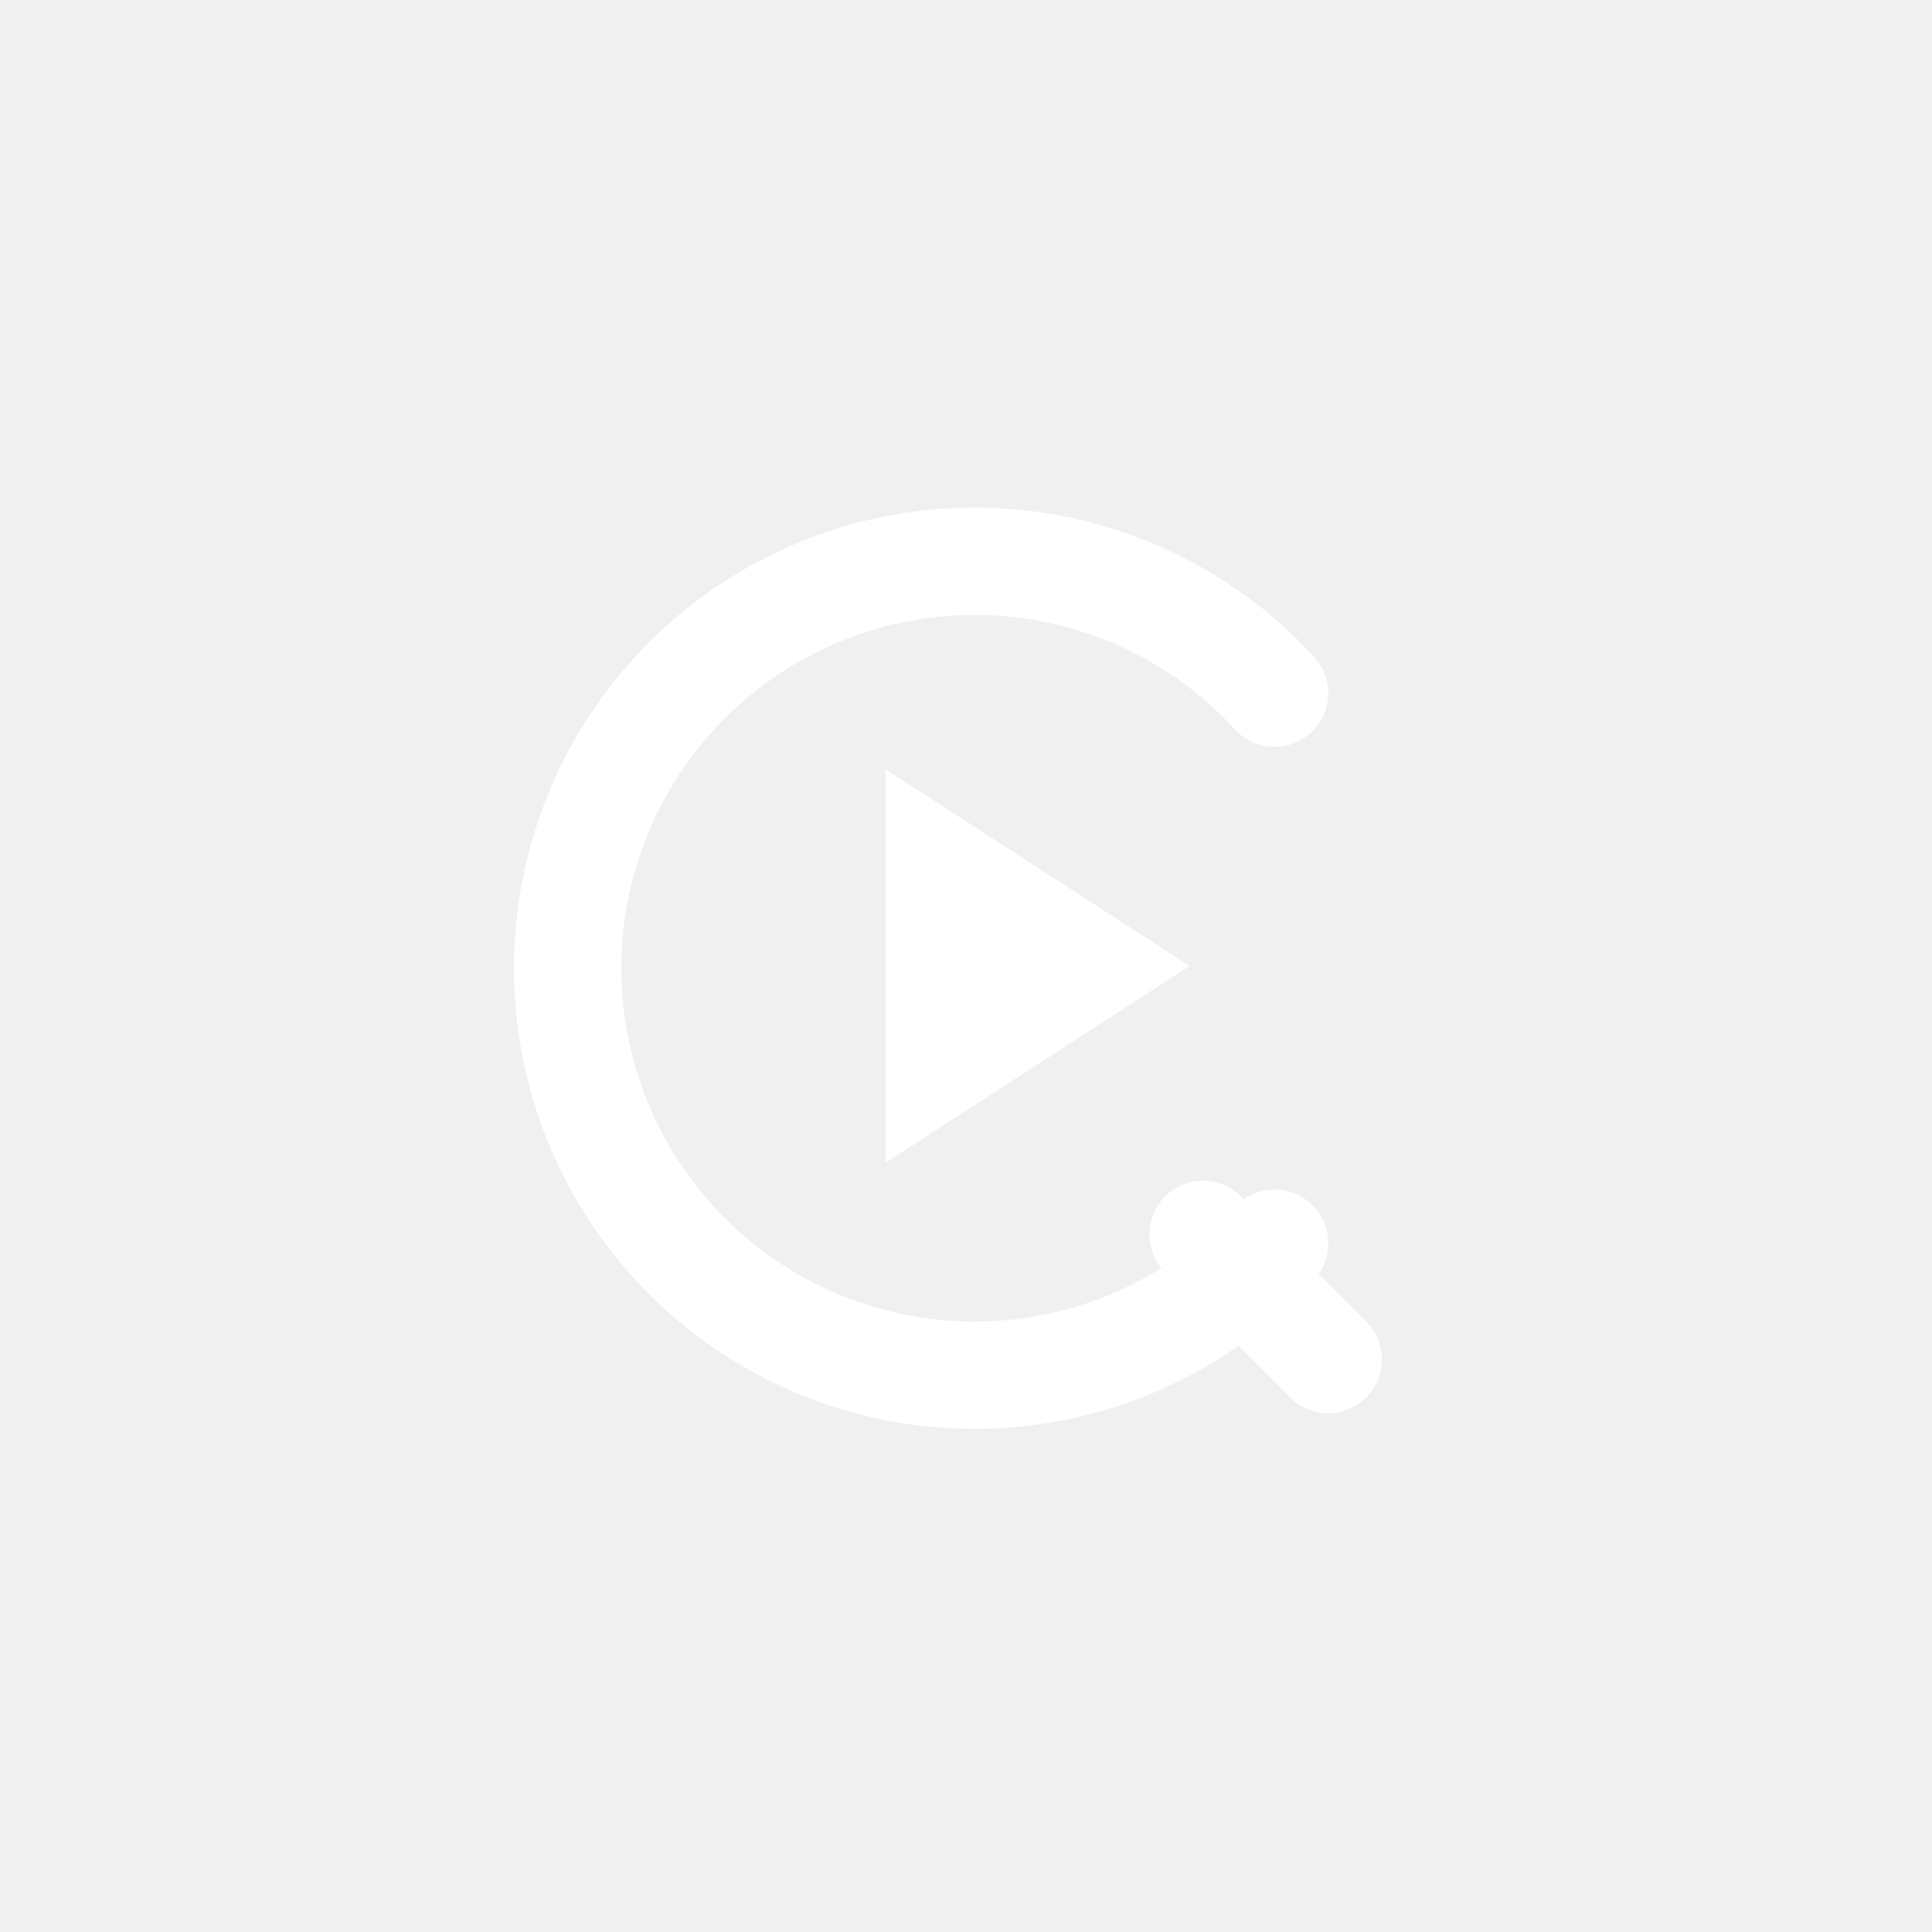
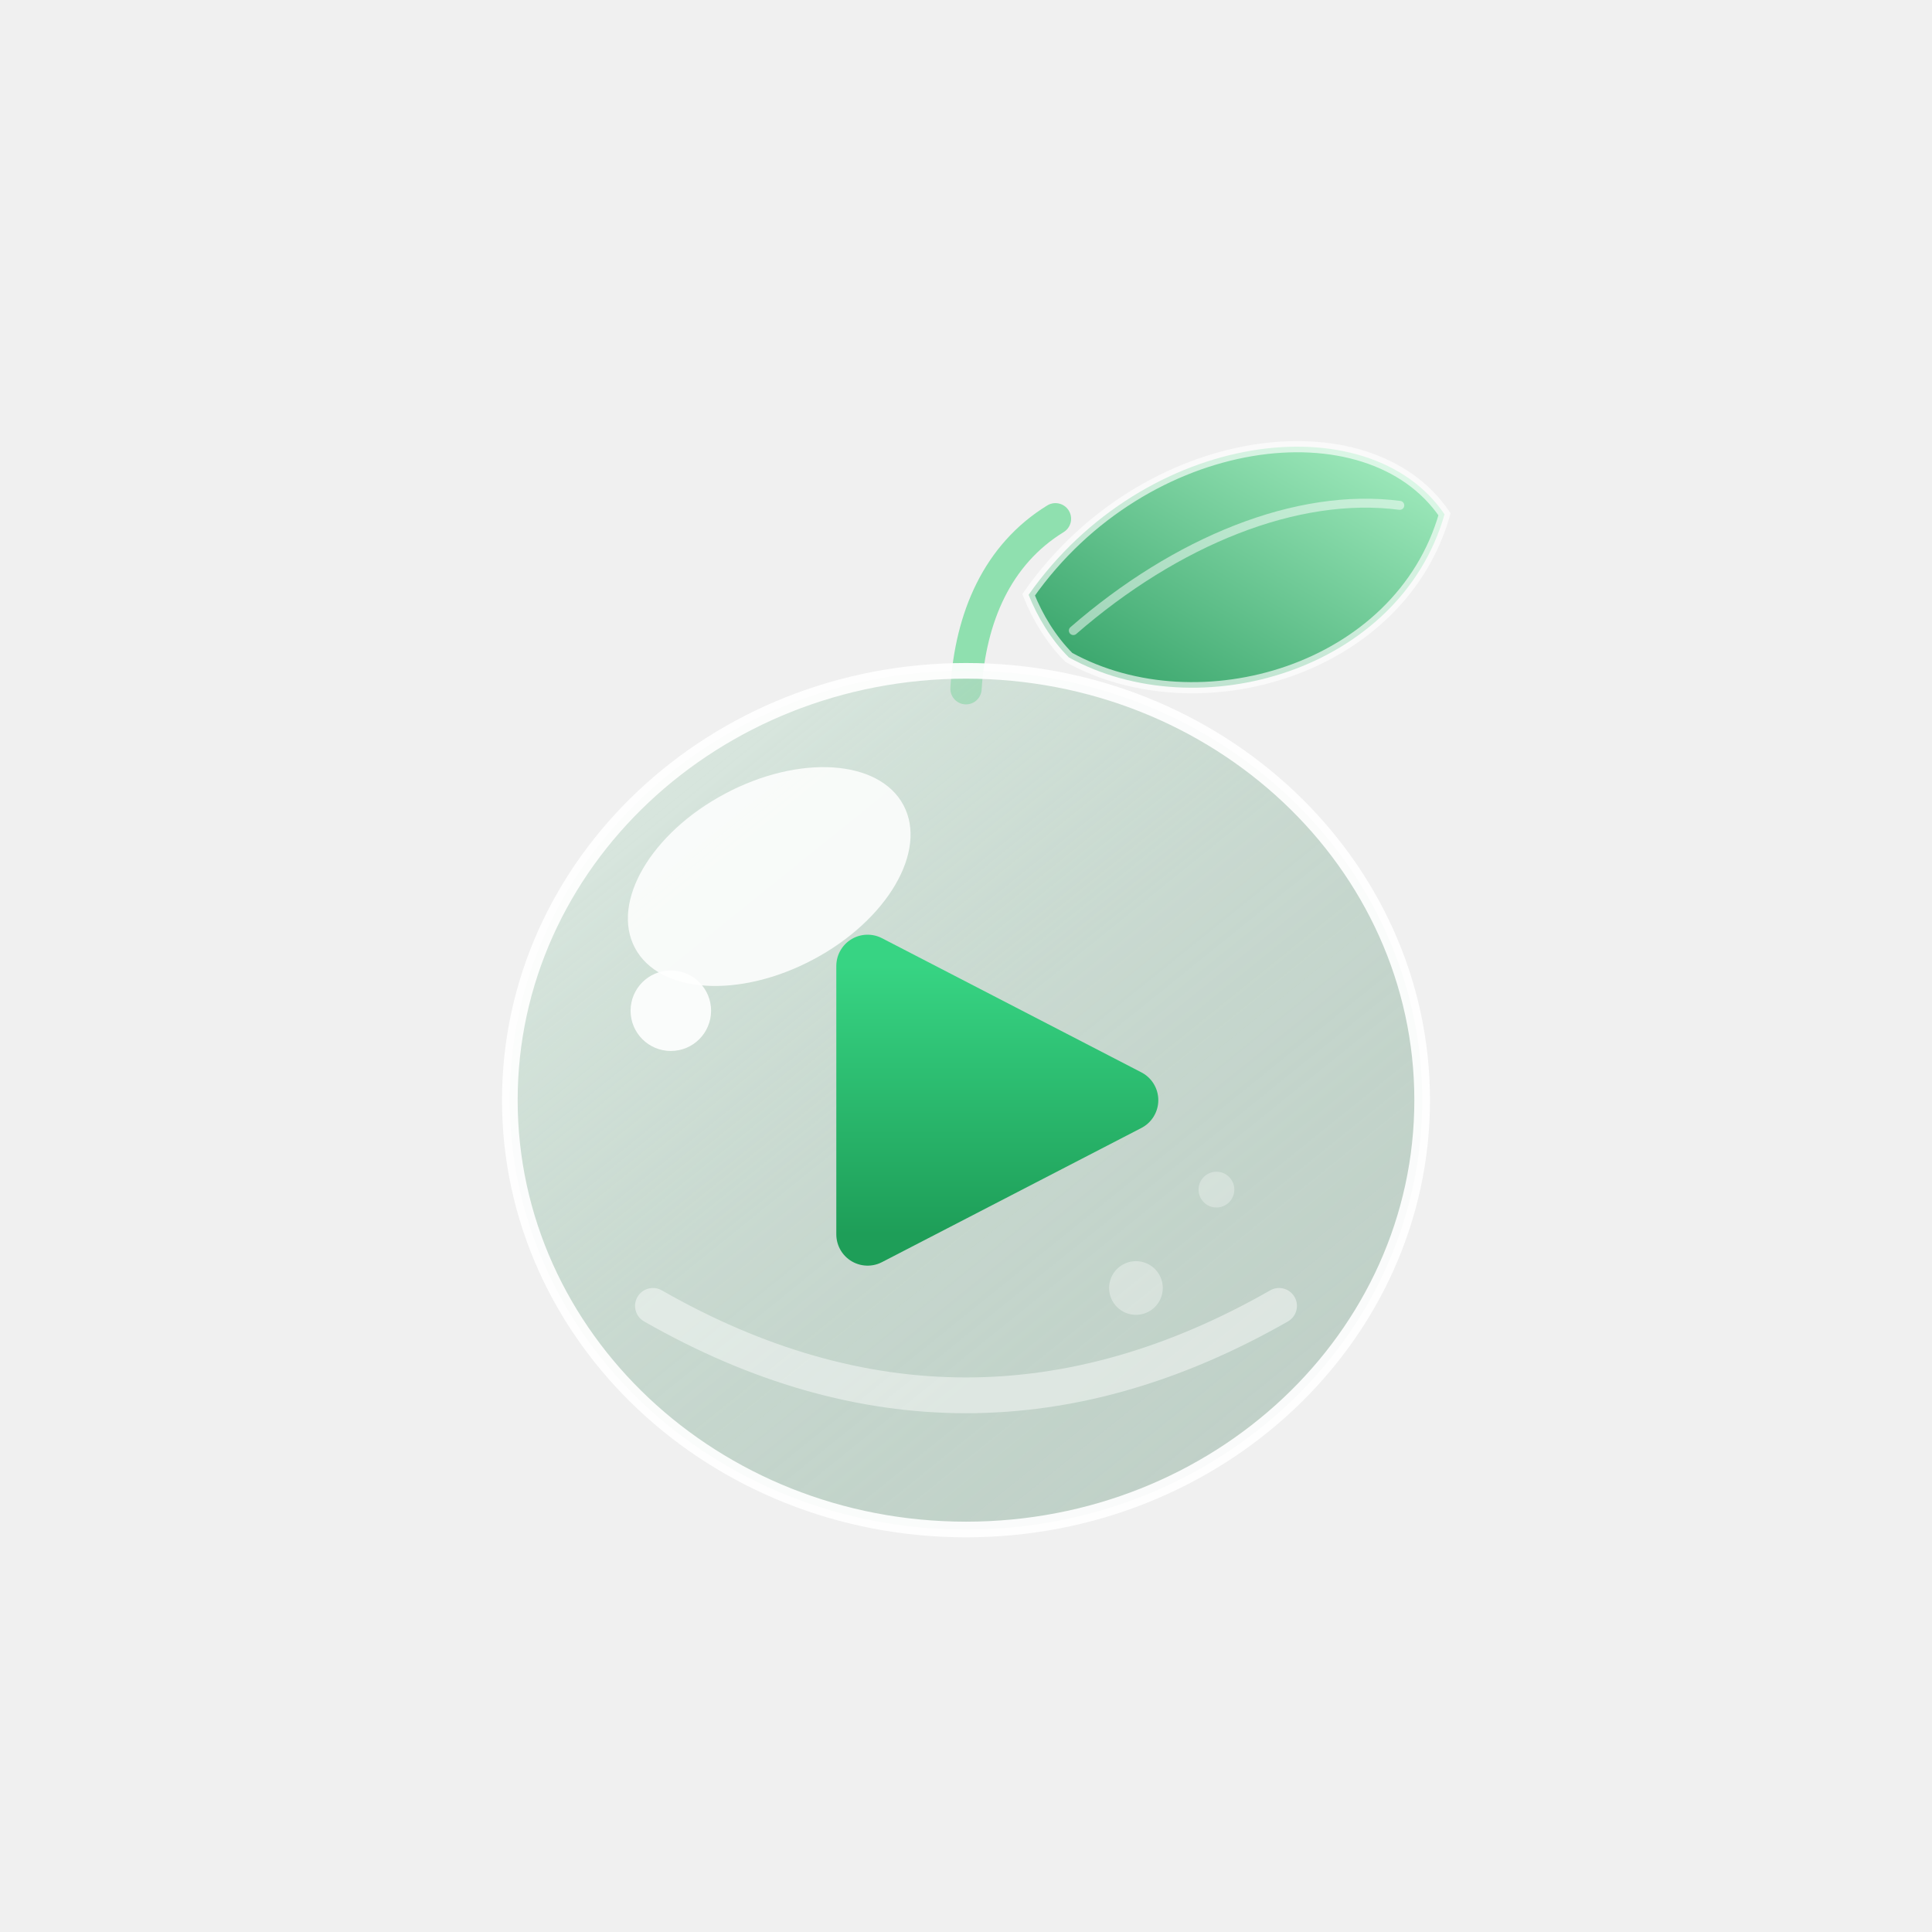
<svg xmlns="http://www.w3.org/2000/svg" width="432" height="432" viewBox="0 0 432 432">
-   <path d="M285 155a91 91 0 1 0 0 123" fill="none" stroke="#FFF" stroke-width="24" stroke-linecap="round" />
-   <path d="m198 172 68 44-68 44z" fill="#FFF" />
-   <path d="m269 276 28 28" fill="none" stroke="#FFF" stroke-width="24" stroke-linecap="round" />
+   <defs>
+     <linearGradient id="glass" x1="0" y1="0" x2="0.85" y2="1">
+       <stop offset="0" stop-color="#F4FFF8" stop-opacity="0.62" />
+       <stop offset="0.5" stop-color="#CFF3DE" stop-opacity="0.30" />
+       <stop offset="1" stop-color="#9FD9B9" stop-opacity="0.16" />
+     </linearGradient>
+     <linearGradient id="leaf" x1="0" y1="1" x2="1" y2="0">
+       <stop offset="0" stop-color="#2E9E63" />
+       <stop offset="1" stop-color="#A9F0C4" />
+     </linearGradient>
+     <linearGradient id="play" x1="0" y1="0" x2="0" y2="1">
+       <stop offset="0" stop-color="#37D483" />
+       <stop offset="1" stop-color="#1E9E58" />
+     </linearGradient>
+   </defs>
+   <path d="M216 154 C 217 138 223 124 236 116" fill="none" stroke="#8FE0AF" stroke-width="7" stroke-linecap="round" />
+   <path d="M230 133 C 256 96 306 90 323 115 C 313 150 268 163 239 147 C 235 143 232 138 230 133 Z" fill="url(#leaf)" stroke="#FFFFFF" stroke-opacity="0.65" stroke-width="2.5" />
+   <path d="M240 141 C 263 121 290 110 313 113" fill="none" stroke="#FFFFFF" stroke-opacity="0.5" stroke-width="2" stroke-linecap="round" />
+   <ellipse cx="216" cy="246" rx="102" ry="96" fill="#05301E" opacity="0.18" />
+   <ellipse cx="216" cy="246" rx="102" ry="96" fill="url(#glass)" stroke="#FFFFFF" stroke-opacity="0.92" stroke-width="3.5" />
+   <path d="M146 292 Q216 332 286 292" fill="none" stroke="#FFFFFF" stroke-opacity="0.45" stroke-width="8" stroke-linecap="round" />
+   <ellipse cx="172" cy="196" rx="34" ry="21" transform="rotate(-28 172 196)" fill="#FFFFFF" opacity="0.85" />
+   <circle cx="150" cy="226" r="9" fill="#FFFFFF" opacity="0.9" />
+   <circle cx="254" cy="288" r="6" fill="#FFFFFF" opacity="0.35" />
+   <circle cx="272" cy="266" r="4" fill="#FFFFFF" opacity="0.3" />
+   <path d="M194 216 L252 246 L194 276 Z" fill="url(#play)" stroke="url(#play)" stroke-width="14" stroke-linejoin="round" />
</svg>
